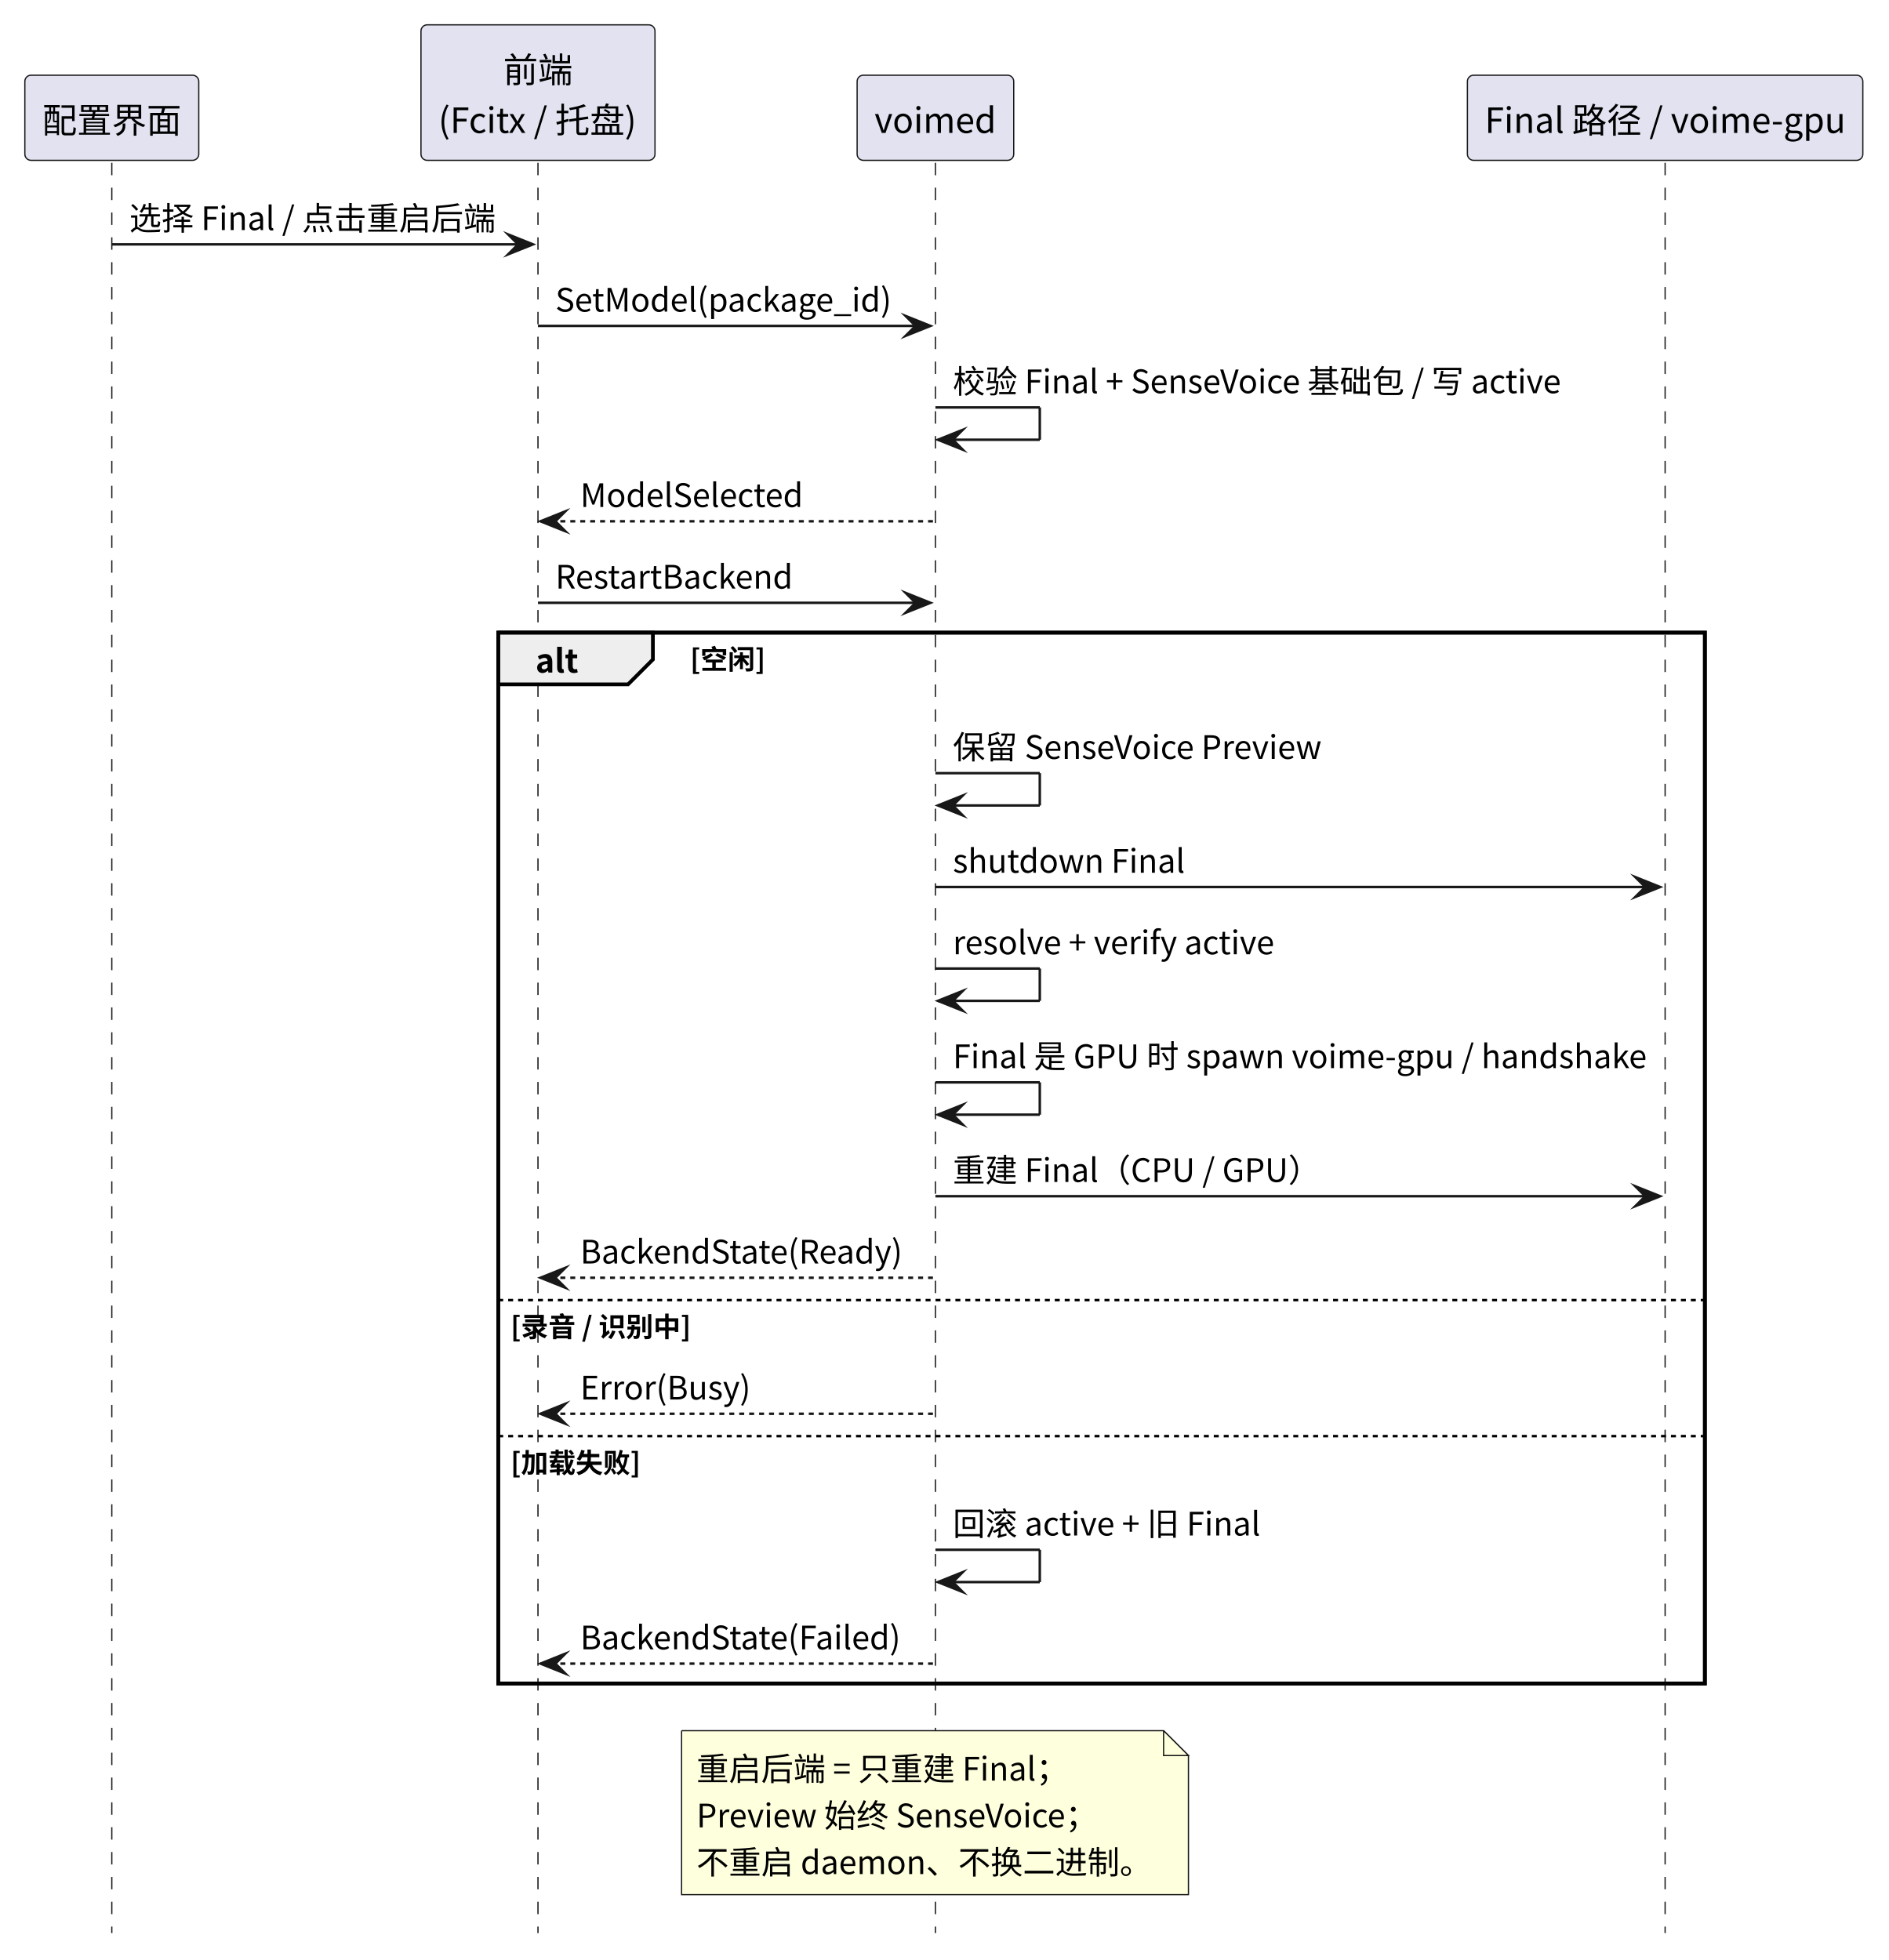
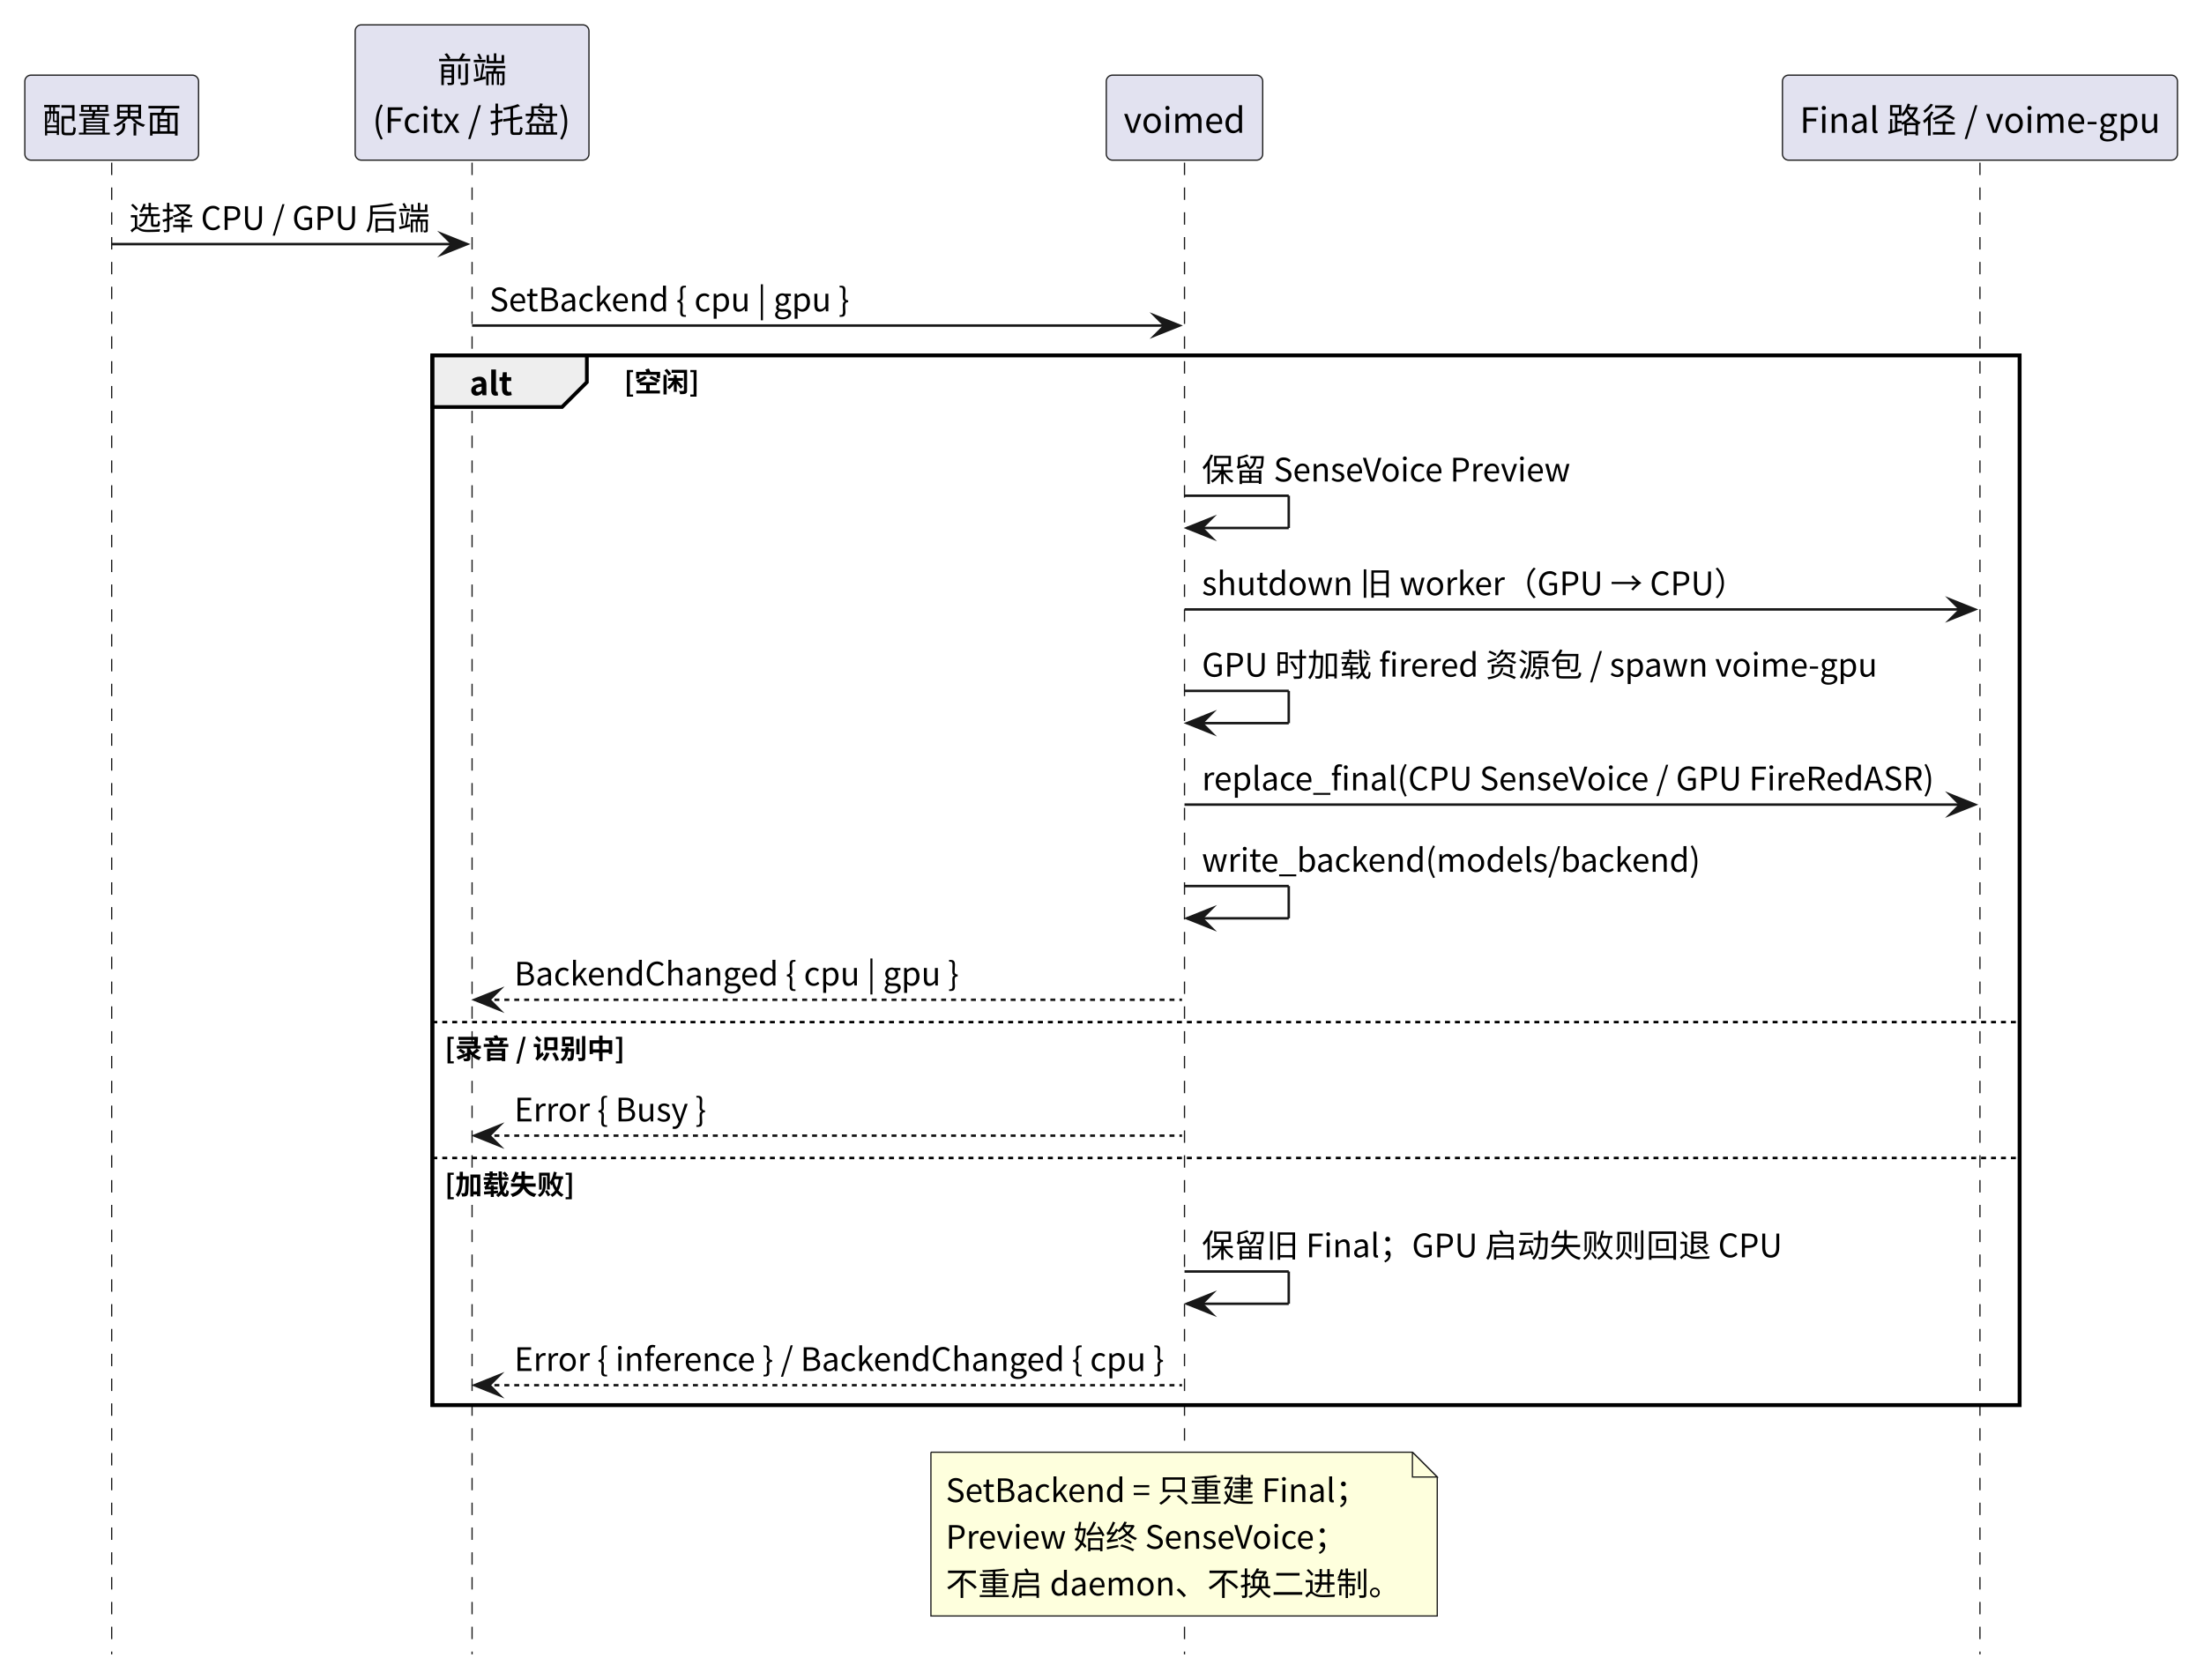
- <svg xmlns="http://www.w3.org/2000/svg" version="1.1" data-diagram-type="SEQUENCE" style="width:760px;height:789px;background:#FFFFFF;" width="760px" height="789px" viewBox="0 0 760 789" zoomAndPan="magnify" preserveAspectRatio="none" contentStyleType="text/css">
+ <svg xmlns="http://www.w3.org/2000/svg" version="1.1" data-diagram-type="SEQUENCE" style="width:888px;height:677px;background:#FFFFFF;" width="888px" height="677px" viewBox="0 0 888 677" zoomAndPan="magnify" preserveAspectRatio="none" contentStyleType="text/css">
  <defs />
  <g font-family="sans-serif" lengthAdjust="spacing">
-     <rect x="200.524" y="254.664" width="485.649" height="423.024" fill="none" style="stroke:#000;stroke-width:1.5;" />
+     <rect x="174.199" y="143.192" width="639.533" height="423.024" fill="none" style="stroke:#000;stroke-width:1.5;" />
    <g>
-       <rect x="41.5" y="65.544" width="8" height="712.616" fill="#000" fill-opacity="0" />
-       <line x1="45" y1="65.544" x2="45" y2="778.16" style="stroke:#181818;stroke-width:0.5;stroke-dasharray:5,5;" />
+       <rect x="41.5" y="65.544" width="8" height="601.144" fill="#000" fill-opacity="0" />
+       <line x1="45" y1="65.544" x2="45" y2="666.688" style="stroke:#181818;stroke-width:0.5;stroke-dasharray:5,5;" />
    </g>
    <g>
-       <rect x="213.024" y="65.544" width="8" height="712.616" fill="#000" fill-opacity="0" />
-       <line x1="216.524" y1="65.544" x2="216.524" y2="778.16" style="stroke:#181818;stroke-width:0.5;stroke-dasharray:5,5;" />
+       <rect x="186.699" y="65.544" width="8" height="601.144" fill="#000" fill-opacity="0" />
+       <line x1="190.199" y1="65.544" x2="190.199" y2="666.688" style="stroke:#181818;stroke-width:0.5;stroke-dasharray:5,5;" />
    </g>
    <g>
-       <rect x="372.991" y="65.544" width="8" height="712.616" fill="#000" fill-opacity="0" />
-       <line x1="376.491" y1="65.544" x2="376.491" y2="778.16" style="stroke:#181818;stroke-width:0.5;stroke-dasharray:5,5;" />
+       <rect x="473.741" y="65.544" width="8" height="601.144" fill="#000" fill-opacity="0" />
+       <line x1="477.241" y1="65.544" x2="477.241" y2="666.688" style="stroke:#181818;stroke-width:0.5;stroke-dasharray:5,5;" />
    </g>
    <g>
-       <rect x="666.673" y="65.544" width="8" height="712.616" fill="#000" fill-opacity="0" />
-       <line x1="670.173" y1="65.544" x2="670.173" y2="778.16" style="stroke:#181818;stroke-width:0.5;stroke-dasharray:5,5;" />
+       <rect x="794.232" y="65.544" width="8" height="601.144" fill="#000" fill-opacity="0" />
+       <line x1="797.732" y1="65.544" x2="797.732" y2="666.688" style="stroke:#181818;stroke-width:0.5;stroke-dasharray:5,5;" />
    </g>
    <rect x="10" y="30.272" width="70" height="34.272" fill="#E2E2F0" style="stroke:#181818;stroke-width:0.5;" rx="2.5" ry="2.5" />
    <text x="17" y="53.512" fill="#000" font-size="14" textLength="56" font-family="'Noto Sans CJK SC'">配置界面</text>
-     <rect x="169.428" y="10" width="94.192" height="54.544" fill="#E2E2F0" style="stroke:#181818;stroke-width:0.5;" rx="2.5" ry="2.5" />
-     <text x="202.524" y="33.24" fill="#000" font-size="14" textLength="28" font-family="'Noto Sans CJK SC'">前端</text>
-     <text x="176.428" y="53.512" fill="#000" font-size="14" textLength="80.192" font-family="'Noto Sans CJK SC'">(Fcitx / 托盘)</text>
-     <rect x="344.977" y="30.272" width="63.028" height="34.272" fill="#E2E2F0" style="stroke:#181818;stroke-width:0.5;" rx="2.5" ry="2.5" />
-     <text x="351.977" y="53.512" fill="#000" font-size="14" textLength="49.028" font-family="'Noto Sans CJK SC'">voimed</text>
-     <rect x="590.598" y="30.272" width="159.151" height="34.272" fill="#E2E2F0" style="stroke:#181818;stroke-width:0.5;" rx="2.5" ry="2.5" />
-     <text x="597.598" y="53.512" fill="#000" font-size="14" textLength="145.151" font-family="'Noto Sans CJK SC'">Final 路径 / voime-gpu</text>
-     <polygon points="204.524,94.368,214.524,98.368,204.524,102.368,208.524,98.368" fill="#181818" style="stroke:#181818;stroke-width:1;stroke-linejoin:miter;stroke-miterlimit:10;" />
-     <line x1="45" y1="98.368" x2="210.524" y2="98.368" style="stroke:#181818;stroke-width:1;" />
-     <text x="52" y="92.624" fill="#000" font-size="13" textLength="147.524" font-family="'Noto Sans CJK SC'">选择 Final / 点击重启后端</text>
-     <polygon points="364.491,127.192,374.491,131.192,364.491,135.192,368.491,131.192" fill="#181818" style="stroke:#181818;stroke-width:1;stroke-linejoin:miter;stroke-miterlimit:10;" />
-     <line x1="216.524" y1="131.192" x2="370.491" y2="131.192" style="stroke:#181818;stroke-width:1;" />
-     <text x="223.524" y="125.448" fill="#000" font-size="13" textLength="135.967" font-family="'Noto Sans CJK SC'">SetModel(package_id)</text>
-     <line x1="376.491" y1="164.016" x2="418.491" y2="164.016" style="stroke:#181818;stroke-width:1;" />
-     <line x1="418.491" y1="164.016" x2="418.491" y2="177.016" style="stroke:#181818;stroke-width:1;" />
-     <line x1="377.491" y1="177.016" x2="418.491" y2="177.016" style="stroke:#181818;stroke-width:1;" />
-     <polygon points="387.491,173.016,377.491,177.016,387.491,181.016,383.491,177.016" fill="#181818" style="stroke:#181818;stroke-width:1;stroke-linejoin:miter;stroke-miterlimit:10;" />
-     <text x="383.491" y="158.272" fill="#000" font-size="13" textLength="245.713" font-family="'Noto Sans CJK SC'">校验 Final + SenseVoice 基础包 / 写 active</text>
-     <polygon points="227.524,205.84,217.524,209.84,227.524,213.84,223.524,209.84" fill="#181818" style="stroke:#181818;stroke-width:1;stroke-linejoin:miter;stroke-miterlimit:10;" />
-     <line x1="221.524" y1="209.84" x2="375.491" y2="209.84" style="stroke:#181818;stroke-width:1;stroke-dasharray:2,2;" />
-     <text x="233.524" y="204.096" fill="#000" font-size="13" textLength="90.025" font-family="'Noto Sans CJK SC'">ModelSelected</text>
-     <polygon points="364.491,238.664,374.491,242.664,364.491,246.664,368.491,242.664" fill="#181818" style="stroke:#181818;stroke-width:1;stroke-linejoin:miter;stroke-miterlimit:10;" />
-     <line x1="216.524" y1="242.664" x2="370.491" y2="242.664" style="stroke:#181818;stroke-width:1;" />
-     <text x="223.524" y="236.92" fill="#000" font-size="13" textLength="96.564" font-family="'Noto Sans CJK SC'">RestartBackend</text>
-     <path d="M200.524,254.664 L262.775,254.664 L262.775,265.488 L252.775,275.488 L200.524,275.488 L200.524,254.664" style="stroke:#000;stroke-width:1.5;" fill="#EEE" />
-     <rect x="200.524" y="254.664" width="485.649" height="423.024" fill="none" style="stroke:#000;stroke-width:1.5;" />
-     <text x="215.524" y="270.744" fill="#000" font-size="13" textLength="17.251" font-weight="700" font-family="'Noto Sans CJK SC'">alt</text>
-     <text x="277.775" y="269.424" fill="#000" font-size="11" textLength="30.316" font-weight="700" font-family="'Noto Sans CJK SC'">[空闲]</text>
-     <line x1="376.491" y1="311.24" x2="418.491" y2="311.24" style="stroke:#181818;stroke-width:1;" />
-     <line x1="418.491" y1="311.24" x2="418.491" y2="324.24" style="stroke:#181818;stroke-width:1;" />
-     <line x1="377.491" y1="324.24" x2="418.491" y2="324.24" style="stroke:#181818;stroke-width:1;" />
-     <polygon points="387.491,320.24,377.491,324.24,387.491,328.24,383.491,324.24" fill="#181818" style="stroke:#181818;stroke-width:1;stroke-linejoin:miter;stroke-miterlimit:10;" />
-     <text x="383.491" y="305.496" fill="#000" font-size="13" textLength="149.201" font-family="'Noto Sans CJK SC'">保留 SenseVoice Preview</text>
-     <polygon points="658.173,353.064,668.173,357.064,658.173,361.064,662.173,357.064" fill="#181818" style="stroke:#181818;stroke-width:1;stroke-linejoin:miter;stroke-miterlimit:10;" />
-     <line x1="376.491" y1="357.064" x2="664.173" y2="357.064" style="stroke:#181818;stroke-width:1;" />
-     <text x="383.491" y="351.32" fill="#000" font-size="13" textLength="93.665" font-family="'Noto Sans CJK SC'">shutdown Final</text>
-     <line x1="376.491" y1="389.888" x2="418.491" y2="389.888" style="stroke:#181818;stroke-width:1;" />
-     <line x1="418.491" y1="389.888" x2="418.491" y2="402.888" style="stroke:#181818;stroke-width:1;" />
-     <line x1="377.491" y1="402.888" x2="418.491" y2="402.888" style="stroke:#181818;stroke-width:1;" />
-     <polygon points="387.491,398.888,377.491,402.888,387.491,406.888,383.491,402.888" fill="#181818" style="stroke:#181818;stroke-width:1;stroke-linejoin:miter;stroke-miterlimit:10;" />
-     <text x="383.491" y="384.144" fill="#000" font-size="13" textLength="129.818" font-family="'Noto Sans CJK SC'">resolve + verify active</text>
-     <line x1="376.491" y1="435.712" x2="418.491" y2="435.712" style="stroke:#181818;stroke-width:1;" />
-     <line x1="418.491" y1="435.712" x2="418.491" y2="448.712" style="stroke:#181818;stroke-width:1;" />
-     <line x1="377.491" y1="448.712" x2="418.491" y2="448.712" style="stroke:#181818;stroke-width:1;" />
-     <polygon points="387.491,444.712,377.491,448.712,387.491,452.712,383.491,448.712" fill="#181818" style="stroke:#181818;stroke-width:1;stroke-linejoin:miter;stroke-miterlimit:10;" />
-     <text x="383.491" y="429.968" fill="#000" font-size="13" textLength="279.682" font-family="'Noto Sans CJK SC'">Final 是 GPU 时 spawn voime-gpu / handshake</text>
-     <polygon points="658.173,477.536,668.173,481.536,658.173,485.536,662.173,481.536" fill="#181818" style="stroke:#181818;stroke-width:1;stroke-linejoin:miter;stroke-miterlimit:10;" />
-     <line x1="376.491" y1="481.536" x2="664.173" y2="481.536" style="stroke:#181818;stroke-width:1;" />
-     <text x="383.491" y="475.792" fill="#000" font-size="13" textLength="147.979" font-family="'Noto Sans CJK SC'">重建 Final（CPU / GPU）</text>
-     <polygon points="227.524,510.36,217.524,514.36,227.524,518.36,223.524,514.36" fill="#181818" style="stroke:#181818;stroke-width:1;stroke-linejoin:miter;stroke-miterlimit:10;" />
-     <line x1="221.524" y1="514.36" x2="375.491" y2="514.36" style="stroke:#181818;stroke-width:1;stroke-dasharray:2,2;" />
-     <text x="233.524" y="508.616" fill="#000" font-size="13" textLength="131.326" font-family="'Noto Sans CJK SC'">BackendState(Ready)</text>
-     <line x1="200.524" y1="523.36" x2="686.173" y2="523.36" style="stroke:#000;stroke-width:1;stroke-dasharray:2,2;" />
-     <text x="205.524" y="538.12" fill="#000" font-size="11" textLength="72.566" font-weight="700" font-family="'Noto Sans CJK SC'">[录音 / 识别中]</text>
-     <polygon points="227.524,565.112,217.524,569.112,227.524,573.112,223.524,569.112" fill="#181818" style="stroke:#181818;stroke-width:1;stroke-linejoin:miter;stroke-miterlimit:10;" />
-     <line x1="221.524" y1="569.112" x2="375.491" y2="569.112" style="stroke:#181818;stroke-width:1;stroke-dasharray:2,2;" />
-     <text x="233.524" y="563.368" fill="#000" font-size="13" textLength="68.744" font-family="'Noto Sans CJK SC'">Error(Busy)</text>
-     <line x1="200.524" y1="578.112" x2="686.173" y2="578.112" style="stroke:#000;stroke-width:1;stroke-dasharray:2,2;" />
-     <text x="205.524" y="592.872" fill="#000" font-size="11" textLength="52.316" font-weight="700" font-family="'Noto Sans CJK SC'">[加载失败]</text>
-     <line x1="376.491" y1="623.864" x2="418.491" y2="623.864" style="stroke:#181818;stroke-width:1;" />
-     <line x1="418.491" y1="623.864" x2="418.491" y2="636.864" style="stroke:#181818;stroke-width:1;" />
-     <line x1="377.491" y1="636.864" x2="418.491" y2="636.864" style="stroke:#181818;stroke-width:1;" />
-     <polygon points="387.491,632.864,377.491,636.864,387.491,640.864,383.491,636.864" fill="#181818" style="stroke:#181818;stroke-width:1;stroke-linejoin:miter;stroke-miterlimit:10;" />
-     <text x="383.491" y="618.12" fill="#000" font-size="13" textLength="123.955" font-family="'Noto Sans CJK SC'">回滚 active + 旧 Final</text>
-     <polygon points="227.524,665.688,217.524,669.688,227.524,673.688,223.524,669.688" fill="#181818" style="stroke:#181818;stroke-width:1;stroke-linejoin:miter;stroke-miterlimit:10;" />
-     <line x1="221.524" y1="669.688" x2="375.491" y2="669.688" style="stroke:#181818;stroke-width:1;stroke-dasharray:2,2;" />
-     <text x="233.524" y="663.944" fill="#000" font-size="13" textLength="130.741" font-family="'Noto Sans CJK SC'">BackendState(Failed)</text>
-     <path d="M274.322,696.688 L274.322,762.688 L478.322,762.688 L478.322,706.688 L468.322,696.688 L274.322,696.688" style="stroke:#181818;stroke-width:0.5;" fill="#FEFFDD" />
-     <path d="M468.322,696.688 L468.322,706.688 L478.322,706.688 L468.322,696.688" style="stroke:#181818;stroke-width:0.5;" fill="#FEFFDD" />
-     <text x="280.322" y="716.768" fill="#000" font-size="13" textLength="149.643" font-family="'Noto Sans CJK SC'">重启后端 = 只重建 Final；</text>
-     <text x="280.322" y="735.592" fill="#000" font-size="13" textLength="162.201" font-family="'Noto Sans CJK SC'">Preview 始终 SenseVoice；</text>
-     <text x="280.322" y="754.416" fill="#000" font-size="13" textLength="183.339" font-family="'Noto Sans CJK SC'">不重启 daemon、不换二进制。</text>
+     <rect x="143.103" y="10" width="94.192" height="54.544" fill="#E2E2F0" style="stroke:#181818;stroke-width:0.5;" rx="2.5" ry="2.5" />
+     <text x="176.199" y="33.24" fill="#000" font-size="14" textLength="28" font-family="'Noto Sans CJK SC'">前端</text>
+     <text x="150.103" y="53.512" fill="#000" font-size="14" textLength="80.192" font-family="'Noto Sans CJK SC'">(Fcitx / 托盘)</text>
+     <rect x="445.727" y="30.272" width="63.028" height="34.272" fill="#E2E2F0" style="stroke:#181818;stroke-width:0.5;" rx="2.5" ry="2.5" />
+     <text x="452.727" y="53.512" fill="#000" font-size="14" textLength="49.028" font-family="'Noto Sans CJK SC'">voimed</text>
+     <rect x="718.157" y="30.272" width="159.151" height="34.272" fill="#E2E2F0" style="stroke:#181818;stroke-width:0.5;" rx="2.5" ry="2.5" />
+     <text x="725.157" y="53.512" fill="#000" font-size="14" textLength="145.151" font-family="'Noto Sans CJK SC'">Final 路径 / voime-gpu</text>
+     <polygon points="178.199,94.368,188.199,98.368,178.199,102.368,182.199,98.368" fill="#181818" style="stroke:#181818;stroke-width:1;stroke-linejoin:miter;stroke-miterlimit:10;" />
+     <line x1="45" y1="98.368" x2="184.199" y2="98.368" style="stroke:#181818;stroke-width:1;" />
+     <text x="52" y="92.624" fill="#000" font-size="13" textLength="121.199" font-family="'Noto Sans CJK SC'">选择 CPU / GPU 后端</text>
+     <polygon points="465.241,127.192,475.241,131.192,465.241,135.192,469.241,131.192" fill="#181818" style="stroke:#181818;stroke-width:1;stroke-linejoin:miter;stroke-miterlimit:10;" />
+     <line x1="190.199" y1="131.192" x2="471.241" y2="131.192" style="stroke:#181818;stroke-width:1;" />
+     <text x="197.199" y="125.448" fill="#000" font-size="13" textLength="145.431" font-family="'Noto Sans CJK SC'">SetBackend { cpu | gpu }</text>
+     <path d="M174.199,143.192 L236.45,143.192 L236.45,154.016 L226.45,164.016 L174.199,164.016 L174.199,143.192" style="stroke:#000;stroke-width:1.5;" fill="#EEE" />
+     <rect x="174.199" y="143.192" width="639.533" height="423.024" fill="none" style="stroke:#000;stroke-width:1.5;" />
+     <text x="189.199" y="159.272" fill="#000" font-size="13" textLength="17.251" font-weight="700" font-family="'Noto Sans CJK SC'">alt</text>
+     <text x="251.45" y="157.952" fill="#000" font-size="11" textLength="30.316" font-weight="700" font-family="'Noto Sans CJK SC'">[空闲]</text>
+     <line x1="477.241" y1="199.768" x2="519.241" y2="199.768" style="stroke:#181818;stroke-width:1;" />
+     <line x1="519.241" y1="199.768" x2="519.241" y2="212.768" style="stroke:#181818;stroke-width:1;" />
+     <line x1="478.241" y1="212.768" x2="519.241" y2="212.768" style="stroke:#181818;stroke-width:1;" />
+     <polygon points="488.241,208.768,478.241,212.768,488.241,216.768,484.241,212.768" fill="#181818" style="stroke:#181818;stroke-width:1;stroke-linejoin:miter;stroke-miterlimit:10;" />
+     <text x="484.241" y="194.024" fill="#000" font-size="13" textLength="149.201" font-family="'Noto Sans CJK SC'">保留 SenseVoice Preview</text>
+     <polygon points="785.732,241.592,795.732,245.592,785.732,249.592,789.732,245.592" fill="#181818" style="stroke:#181818;stroke-width:1;stroke-linejoin:miter;stroke-miterlimit:10;" />
+     <line x1="477.241" y1="245.592" x2="791.732" y2="245.592" style="stroke:#181818;stroke-width:1;" />
+     <text x="484.241" y="239.848" fill="#000" font-size="13" textLength="219.934" font-family="'Noto Sans CJK SC'">shutdown 旧 worker（GPU → CPU）</text>
+     <line x1="477.241" y1="278.416" x2="519.241" y2="278.416" style="stroke:#181818;stroke-width:1;" />
+     <line x1="519.241" y1="278.416" x2="519.241" y2="291.416" style="stroke:#181818;stroke-width:1;" />
+     <line x1="478.241" y1="291.416" x2="519.241" y2="291.416" style="stroke:#181818;stroke-width:1;" />
+     <polygon points="488.241,287.416,478.241,291.416,488.241,295.416,484.241,291.416" fill="#181818" style="stroke:#181818;stroke-width:1;stroke-linejoin:miter;stroke-miterlimit:10;" />
+     <text x="484.241" y="272.672" fill="#000" font-size="13" textLength="272.558" font-family="'Noto Sans CJK SC'">GPU 时加载 firered 资源包 / spawn voime-gpu</text>
+     <polygon points="785.732,320.24,795.732,324.24,785.732,328.24,789.732,324.24" fill="#181818" style="stroke:#181818;stroke-width:1;stroke-linejoin:miter;stroke-miterlimit:10;" />
+     <line x1="477.241" y1="324.24" x2="791.732" y2="324.24" style="stroke:#181818;stroke-width:1;" />
+     <text x="484.241" y="318.496" fill="#000" font-size="13" textLength="296.491" font-family="'Noto Sans CJK SC'">replace_final(CPU SenseVoice / GPU FireRedASR)</text>
+     <line x1="477.241" y1="357.064" x2="519.241" y2="357.064" style="stroke:#181818;stroke-width:1;" />
+     <line x1="519.241" y1="357.064" x2="519.241" y2="370.064" style="stroke:#181818;stroke-width:1;" />
+     <line x1="478.241" y1="370.064" x2="519.241" y2="370.064" style="stroke:#181818;stroke-width:1;" />
+     <polygon points="488.241,366.064,478.241,370.064,488.241,374.064,484.241,370.064" fill="#181818" style="stroke:#181818;stroke-width:1;stroke-linejoin:miter;stroke-miterlimit:10;" />
+     <text x="484.241" y="351.32" fill="#000" font-size="13" textLength="201.955" font-family="'Noto Sans CJK SC'">write_backend(models/backend)</text>
+     <polygon points="201.199,398.888,191.199,402.888,201.199,406.888,197.199,402.888" fill="#181818" style="stroke:#181818;stroke-width:1;stroke-linejoin:miter;stroke-miterlimit:10;" />
+     <line x1="195.199" y1="402.888" x2="476.241" y2="402.888" style="stroke:#181818;stroke-width:1;stroke-dasharray:2,2;" />
+     <text x="207.199" y="397.144" fill="#000" font-size="13" textLength="179.608" font-family="'Noto Sans CJK SC'">BackendChanged { cpu | gpu }</text>
+     <line x1="174.199" y1="411.888" x2="813.732" y2="411.888" style="stroke:#000;stroke-width:1;stroke-dasharray:2,2;" />
+     <text x="179.199" y="426.648" fill="#000" font-size="11" textLength="72.566" font-weight="700" font-family="'Noto Sans CJK SC'">[录音 / 识别中]</text>
+     <polygon points="201.199,453.64,191.199,457.64,201.199,461.64,197.199,457.64" fill="#181818" style="stroke:#181818;stroke-width:1;stroke-linejoin:miter;stroke-miterlimit:10;" />
+     <line x1="195.199" y1="457.64" x2="476.241" y2="457.64" style="stroke:#181818;stroke-width:1;stroke-dasharray:2,2;" />
+     <text x="207.199" y="451.896" fill="#000" font-size="13" textLength="77.48" font-family="'Noto Sans CJK SC'">Error { Busy }</text>
+     <line x1="174.199" y1="466.64" x2="813.732" y2="466.64" style="stroke:#000;stroke-width:1;stroke-dasharray:2,2;" />
+     <text x="179.199" y="481.4" fill="#000" font-size="11" textLength="52.316" font-weight="700" font-family="'Noto Sans CJK SC'">[加载失败]</text>
+     <line x1="477.241" y1="512.392" x2="519.241" y2="512.392" style="stroke:#181818;stroke-width:1;" />
+     <line x1="519.241" y1="512.392" x2="519.241" y2="525.392" style="stroke:#181818;stroke-width:1;" />
+     <line x1="478.241" y1="525.392" x2="519.241" y2="525.392" style="stroke:#181818;stroke-width:1;" />
+     <polygon points="488.241,521.392,478.241,525.392,488.241,529.392,484.241,525.392" fill="#181818" style="stroke:#181818;stroke-width:1;stroke-linejoin:miter;stroke-miterlimit:10;" />
+     <text x="484.241" y="506.648" fill="#000" font-size="13" textLength="233.883" font-family="'Noto Sans CJK SC'">保留旧 Final；GPU 启动失败则回退 CPU</text>
+     <polygon points="201.199,554.216,191.199,558.216,201.199,562.216,197.199,558.216" fill="#181818" style="stroke:#181818;stroke-width:1;stroke-linejoin:miter;stroke-miterlimit:10;" />
+     <line x1="195.199" y1="558.216" x2="476.241" y2="558.216" style="stroke:#181818;stroke-width:1;stroke-dasharray:2,2;" />
+     <text x="207.199" y="552.472" fill="#000" font-size="13" textLength="263.042" font-family="'Noto Sans CJK SC'">Error { inference } / BackendChanged { cpu }</text>
+     <path d="M375.072,585.216 L375.072,651.216 L579.072,651.216 L579.072,595.216 L569.072,585.216 L375.072,585.216" style="stroke:#181818;stroke-width:0.5;" fill="#FEFFDD" />
+     <path d="M569.072,585.216 L569.072,595.216 L579.072,595.216 L569.072,585.216" style="stroke:#181818;stroke-width:0.5;" fill="#FEFFDD" />
+     <text x="381.072" y="605.296" fill="#000" font-size="13" textLength="170.352" font-family="'Noto Sans CJK SC'">SetBackend = 只重建 Final；</text>
+     <text x="381.072" y="624.12" fill="#000" font-size="13" textLength="162.201" font-family="'Noto Sans CJK SC'">Preview 始终 SenseVoice；</text>
+     <text x="381.072" y="642.944" fill="#000" font-size="13" textLength="183.339" font-family="'Noto Sans CJK SC'">不重启 daemon、不换二进制。</text>
  </g>
</svg>
